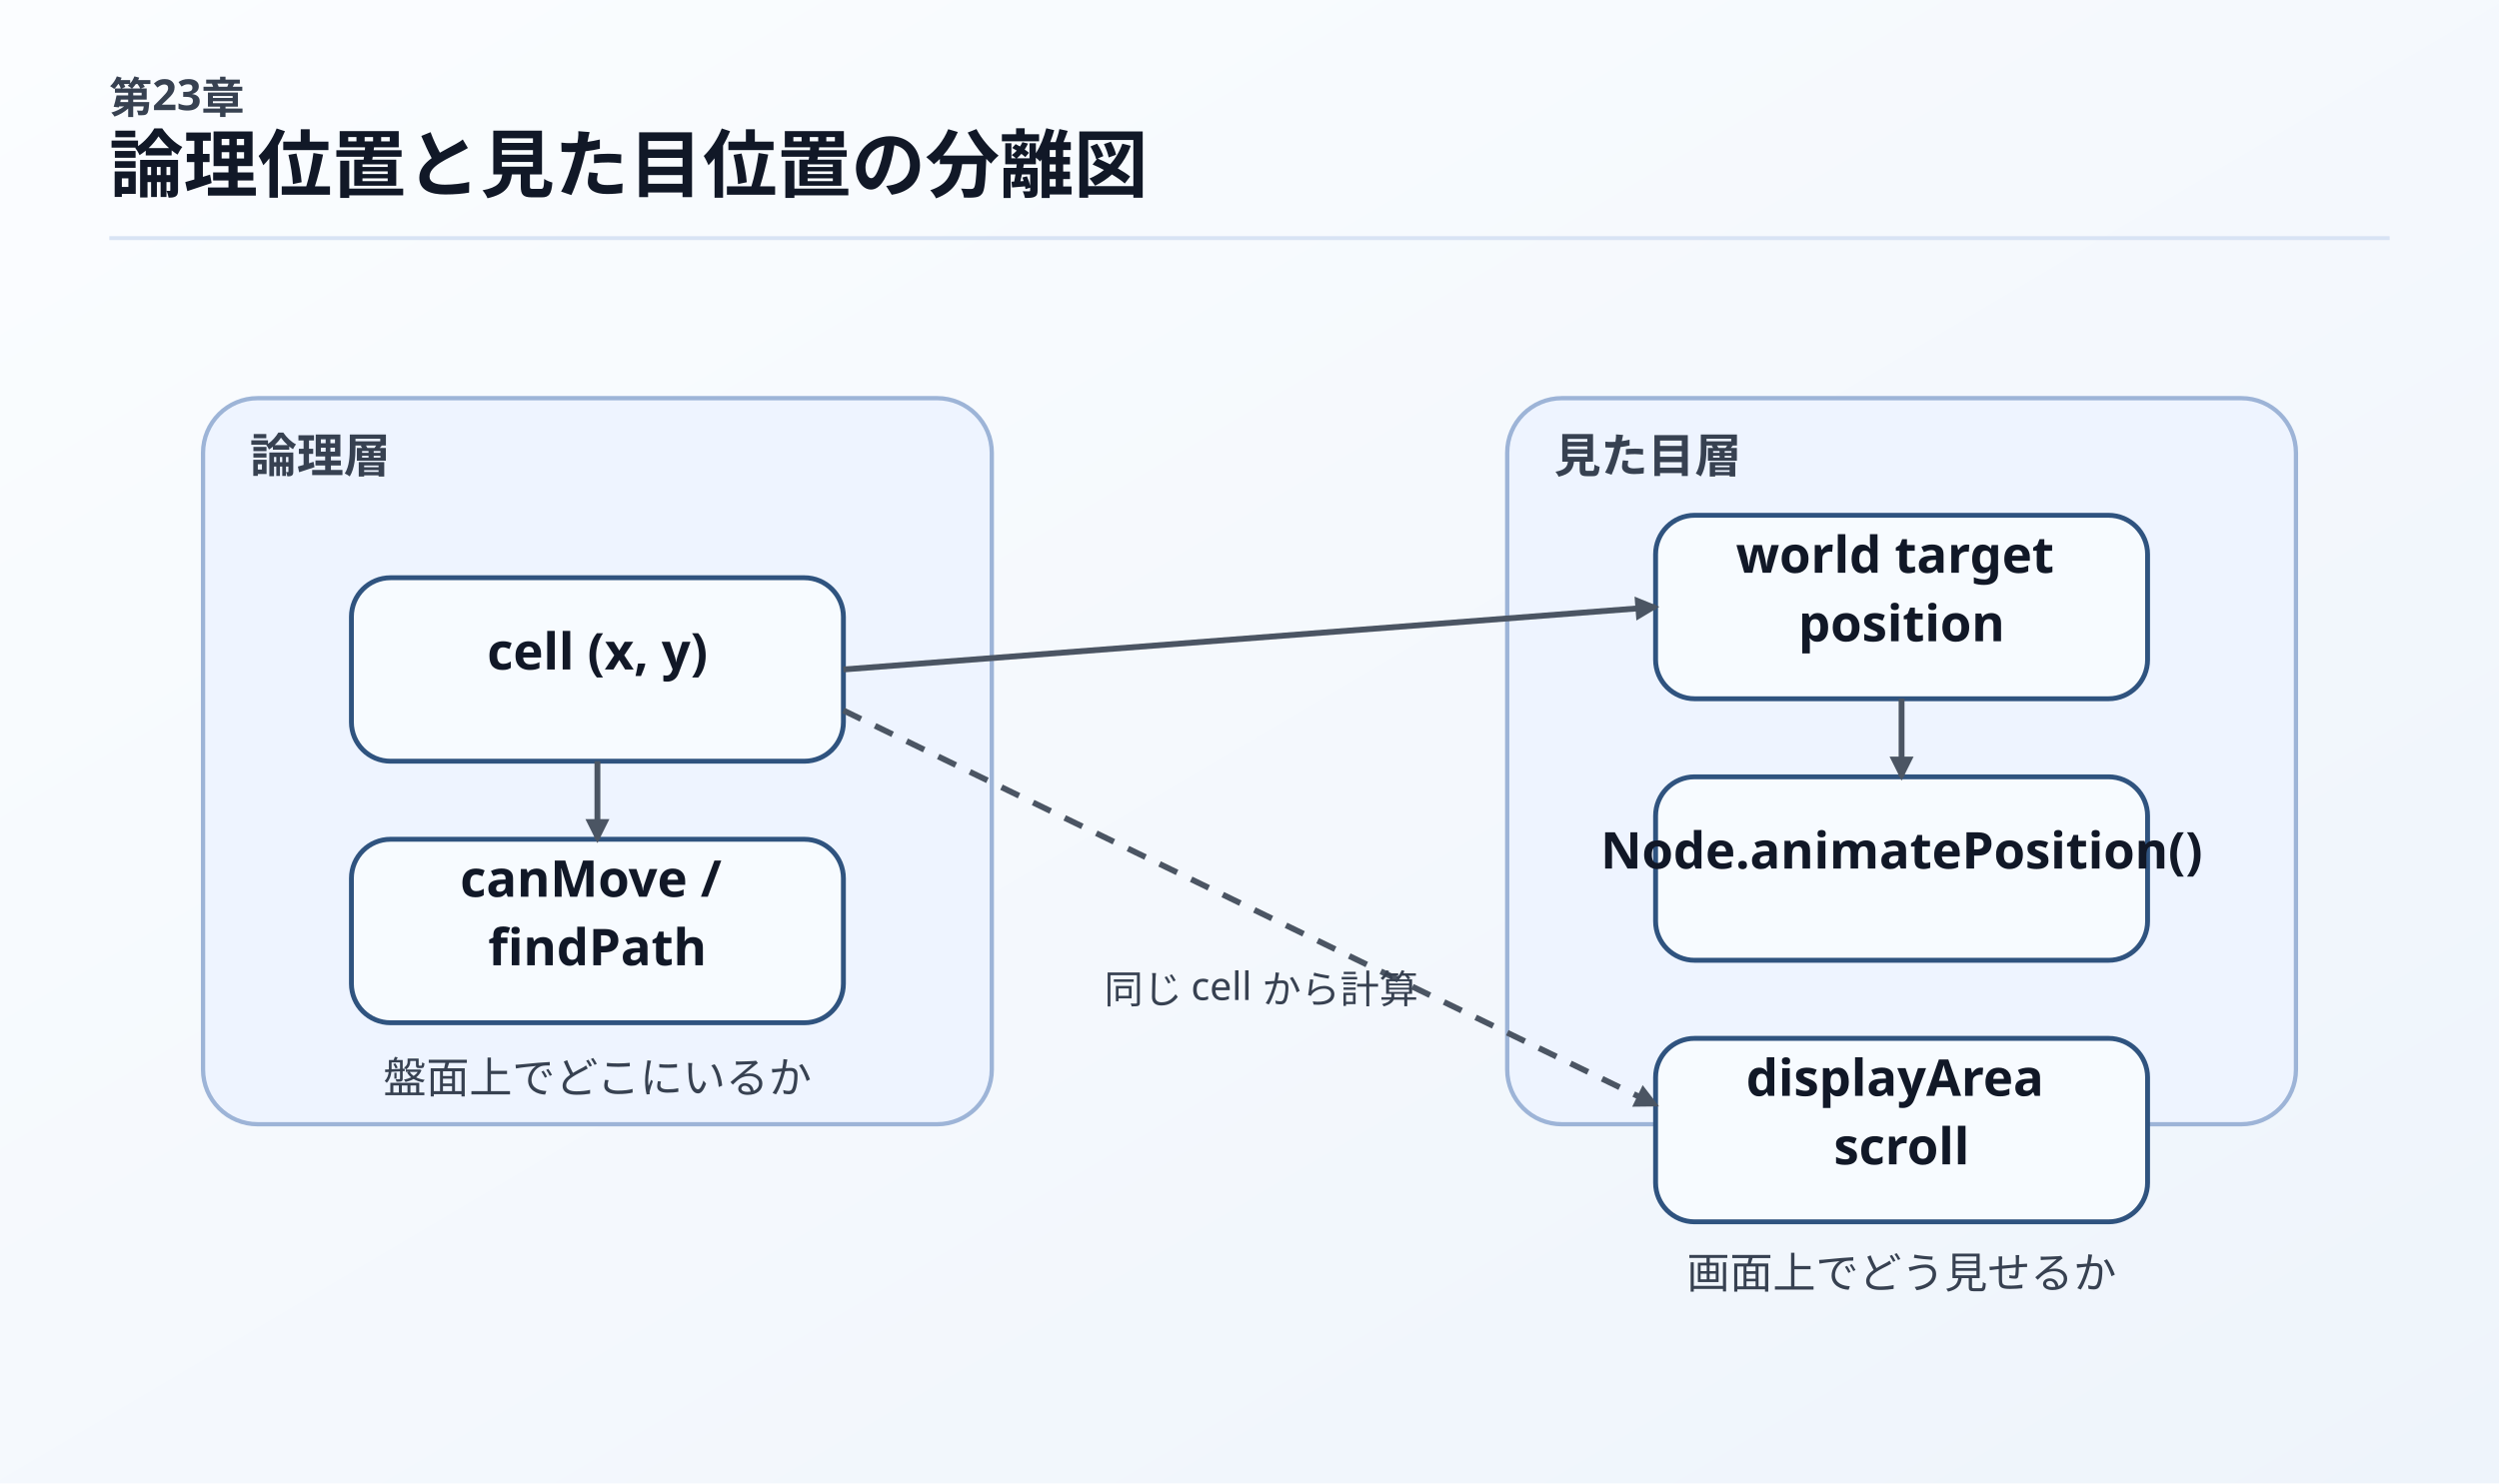
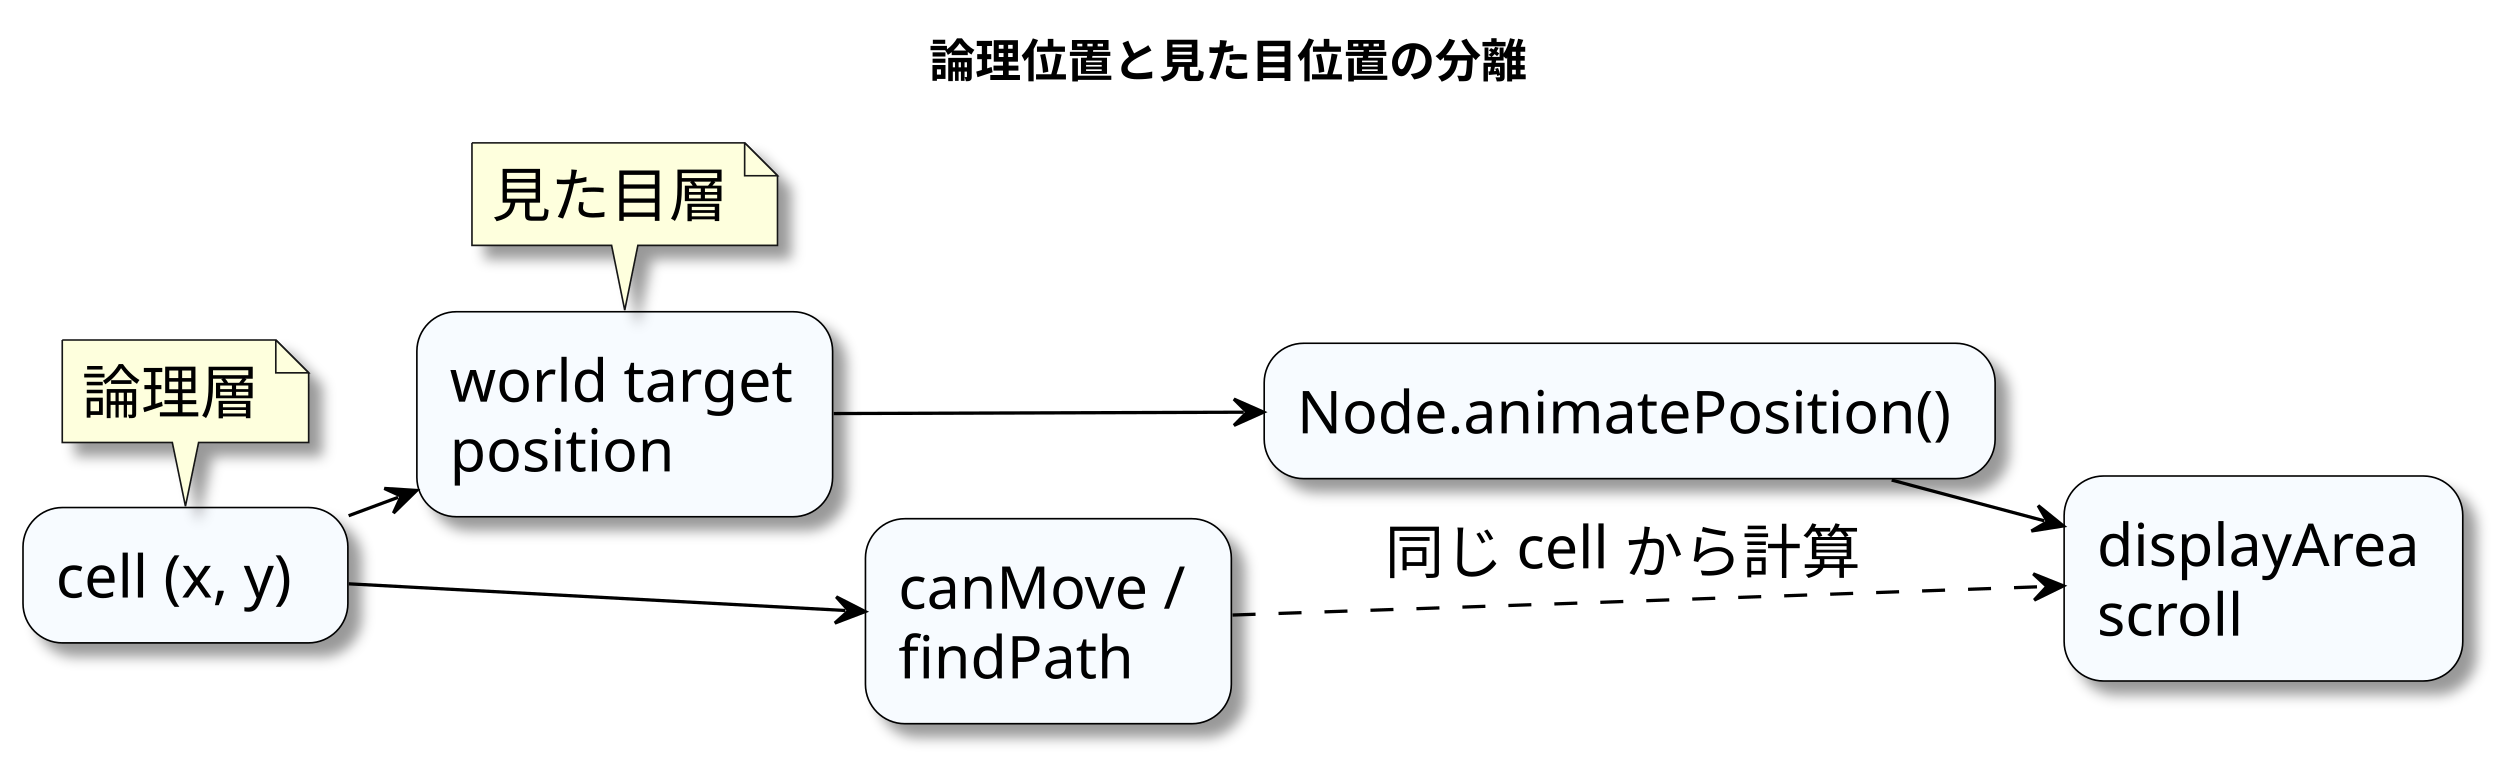
- <svg xmlns="http://www.w3.org/2000/svg" width="1280" height="760" viewBox="0 0 1280 760" role="img" aria-label="論理位置と見た目位置の分離図">
+ <svg xmlns="http://www.w3.org/2000/svg" contentStyleType="text/css" data-diagram-type="DESCRIPTION" height="362.5px" preserveAspectRatio="none" style="width:1189px;height:362px;background:#FFFFFF;" version="1.1" viewBox="0 0 1189 362" width="1189.062px" zoomAndPan="magnify">
  <defs>
-     <linearGradient id="bg" x1="0" y1="0" x2="1" y2="1">
-       <stop offset="0%" stop-color="#fbfdff" />
-       <stop offset="100%" stop-color="#eef4fb" />
-     </linearGradient>
-     <marker id="arrow" viewBox="0 0 10 10" refX="8.4" refY="5" markerWidth="4.1" markerHeight="4.1" orient="auto-start-reverse">
-       <path d="M 0 0 L 10 5 L 0 10 z" fill="context-stroke" />
-     </marker>
+     <filter height="300%" id="f5tjjw2s8bm3u" width="300%" x="-1" y="-1">
+       <feGaussianBlur result="blurOut" stdDeviation="3.125" />
+       <feColorMatrix in="blurOut" result="blurOut2" type="matrix" values="0 0 0 0 0 0 0 0 0 0 0 0 0 0 0 0 0 0 .4 0" />
+       <feOffset dx="6.25" dy="6.25" in="blurOut2" result="blurOut3" />
+       <feBlend in="SourceGraphic" in2="blurOut3" mode="normal" />
+     </filter>
  </defs>
-   <rect width="1280" height="760" fill="url(#bg)" />
-   <text x="56" y="58" text-anchor="start" font-size="22" font-weight="700" fill="#374151" font-family="'Segoe UI', 'Hiragino Sans', 'Yu Gothic UI', sans-serif">
-     <tspan x="56" dy="0">第23章</tspan>
-   </text>
-   <text x="56" y="98" text-anchor="start" font-size="38" font-weight="700" fill="#111827" font-family="'Segoe UI', 'Hiragino Sans', 'Yu Gothic UI', sans-serif">
-     <tspan x="56" dy="0">論理位置と見た目位置の分離図</tspan>
-   </text>
-   <line x1="56" y1="122" x2="1224" y2="122" stroke="#d8e3f4" stroke-width="2" />
-   <rect x="104" y="204" width="404" height="372" rx="28" ry="28" fill="#eef4ff" stroke="#9db4d7" stroke-width="2.2" />
-   <text x="128" y="242" text-anchor="start" font-size="24" font-weight="700" fill="#374151" font-family="'Segoe UI', 'Hiragino Sans', 'Yu Gothic UI', sans-serif">
-     <tspan x="128" dy="0">論理層</tspan>
-   </text>
-   <rect x="772" y="204" width="404" height="372" rx="28" ry="28" fill="#eef4ff" stroke="#9db4d7" stroke-width="2.2" />
-   <text x="796" y="242" text-anchor="start" font-size="24" font-weight="700" fill="#374151" font-family="'Segoe UI', 'Hiragino Sans', 'Yu Gothic UI', sans-serif">
-     <tspan x="796" dy="0">見た目層</tspan>
-   </text>
-   <rect x="180" y="296" width="252" height="94" rx="20" ry="20" fill="#f7fbff" stroke="#2f537f" stroke-width="2.5" />
-   <text x="306" y="343" text-anchor="middle" font-size="26" font-weight="600" fill="#111827" font-family="'Segoe UI', 'Hiragino Sans', 'Yu Gothic UI', sans-serif">
-     <tspan x="306" dy="0">cell (x, y)</tspan>
-   </text>
-   <rect x="180" y="430" width="252" height="94" rx="20" ry="20" fill="#f7fbff" stroke="#2f537f" stroke-width="2.5" />
-   <text x="306" y="477" text-anchor="middle" font-size="26" font-weight="600" fill="#111827" font-family="'Segoe UI', 'Hiragino Sans', 'Yu Gothic UI', sans-serif">
-     <tspan x="306" dy="-0.675em">canMove /</tspan>
-     <tspan x="306" dy="1.35em">findPath</tspan>
-   </text>
-   <rect x="848" y="264" width="252" height="94" rx="20" ry="20" fill="#f7fbff" stroke="#2f537f" stroke-width="2.5" />
-   <text x="974" y="311" text-anchor="middle" font-size="26" font-weight="600" fill="#111827" font-family="'Segoe UI', 'Hiragino Sans', 'Yu Gothic UI', sans-serif">
-     <tspan x="974" dy="-0.675em">world target</tspan>
-     <tspan x="974" dy="1.35em">position</tspan>
-   </text>
-   <rect x="848" y="398" width="252" height="94" rx="20" ry="20" fill="#f7fbff" stroke="#2f537f" stroke-width="2.5" />
-   <text x="974" y="445" text-anchor="middle" font-size="26" font-weight="600" fill="#111827" font-family="'Segoe UI', 'Hiragino Sans', 'Yu Gothic UI', sans-serif">
-     <tspan x="974" dy="0">Node.animatePosition()</tspan>
-   </text>
-   <rect x="848" y="532" width="252" height="94" rx="20" ry="20" fill="#f7fbff" stroke="#2f537f" stroke-width="2.5" />
-   <text x="974" y="579" text-anchor="middle" font-size="26" font-weight="600" fill="#111827" font-family="'Segoe UI', 'Hiragino Sans', 'Yu Gothic UI', sans-serif">
-     <tspan x="974" dy="-0.675em">displayArea</tspan>
-     <tspan x="974" dy="1.35em">scroll</tspan>
-   </text>
-   <line x1="306" y1="390" x2="306" y2="430" stroke="#4b5563" stroke-width="3" marker-end="url(#arrow)" />
-   <line x1="432" y1="343" x2="848" y2="311" stroke="#4b5563" stroke-width="3" marker-end="url(#arrow)" />
-   <line x1="974" y1="358" x2="974" y2="398" stroke="#4b5563" stroke-width="3" marker-end="url(#arrow)" />
-   <line x1="432" y1="364" x2="848" y2="566" stroke="#4b5563" stroke-width="3" stroke-dasharray="10 8" marker-end="url(#arrow)" />
-   <text x="646" y="514" text-anchor="middle" font-size="20" font-weight="500" fill="#374151" font-family="'Segoe UI', 'Hiragino Sans', 'Yu Gothic UI', sans-serif">
-     <tspan x="646" dy="0">同じ cell から計算</tspan>
-   </text>
-   <text x="306" y="560" text-anchor="middle" font-size="22" font-weight="500" fill="#374151" font-family="'Segoe UI', 'Hiragino Sans', 'Yu Gothic UI', sans-serif">
-     <tspan x="306" dy="0">盤面上でどこにいるか</tspan>
-   </text>
-   <text x="974" y="660" text-anchor="middle" font-size="22" font-weight="500" fill="#374151" font-family="'Segoe UI', 'Hiragino Sans', 'Yu Gothic UI', sans-serif">
-     <tspan x="974" dy="0">画面上でどう見せるか</tspan>
-   </text>
+   <g>
+     <g class="title" data-source-line="1">
+       <text fill="#000000" font-family="Yu Gothic UI" font-size="21.875" font-weight="bold" lengthAdjust="spacing" textLength="284.375" x="441.897" y="36.774">論理位置と見た目位置の分離</text>
+     </g>
+     <g class="entity" data-entity="Cell" data-source-line="19" data-uid="ent0002" id="entity_Cell">
+       <rect fill="#F7FBFF" filter="url(#f5tjjw2s8bm3u)" height="64.374" rx="18.75" ry="18.75" style="stroke:#000000;stroke-width:0.781;" width="154.517" x="10.938" y="241.388" />
+       <text fill="#000000" font-family="Yu Gothic UI" font-size="28.125" lengthAdjust="spacing" textLength="123.267" x="26.562" y="284.204">cell (x, y)</text>
+     </g>
+     <g class="entity" data-entity="Logic" data-source-line="20" data-uid="ent0003" id="entity_Logic">
+       <rect fill="#F7FBFF" filter="url(#f5tjjw2s8bm3u)" height="97.498" rx="18.75" ry="18.75" style="stroke:#000000;stroke-width:0.781;" width="174.017" x="411.609" y="246.7" />
+       <text fill="#000000" font-family="Yu Gothic UI" font-size="28.125" lengthAdjust="spacing" textLength="142.767" x="427.234" y="289.517">canMove /</text>
+       <text fill="#000000" font-family="Yu Gothic UI" font-size="28.125" lengthAdjust="spacing" textLength="112.678" x="427.234" y="322.64">findPath</text>
+     </g>
+     <g class="entity" data-entity="WorldTarget" data-source-line="21" data-uid="ent0004" id="entity_WorldTarget">
+       <rect fill="#F7FBFF" filter="url(#f5tjjw2s8bm3u)" height="97.498" rx="18.75" ry="18.75" style="stroke:#000000;stroke-width:0.781;" width="197.72" x="198.266" y="148.263" />
+       <text fill="#000000" font-family="Yu Gothic UI" font-size="28.125" lengthAdjust="spacing" textLength="166.47" x="213.891" y="191.079">world target</text>
+       <text fill="#000000" font-family="Yu Gothic UI" font-size="28.125" lengthAdjust="spacing" textLength="110.825" x="213.891" y="224.203">position</text>
+     </g>
+     <g class="entity" data-entity="AnimatePosition" data-source-line="22" data-uid="ent0005" id="entity_AnimatePosition">
+       <rect fill="#F7FBFF" filter="url(#f5tjjw2s8bm3u)" height="64.374" rx="18.75" ry="18.75" style="stroke:#000000;stroke-width:0.781;" width="347.629" x="601.25" y="163.263" />
+       <text fill="#000000" font-family="Yu Gothic UI" font-size="28.125" lengthAdjust="spacing" textLength="316.379" x="616.875" y="206.079">Node.animatePosition()</text>
+     </g>
+     <g class="entity" data-entity="DisplayArea" data-source-line="23" data-uid="ent0006" id="entity_DisplayArea">
+       <rect fill="#F7FBFF" filter="url(#f5tjjw2s8bm3u)" height="97.498" rx="18.75" ry="18.75" style="stroke:#000000;stroke-width:0.781;" width="189.59" x="981.703" y="226.388" />
+       <text fill="#000000" font-family="Yu Gothic UI" font-size="28.125" lengthAdjust="spacing" textLength="158.34" x="997.328" y="269.204">displayArea</text>
+       <text fill="#000000" font-family="Yu Gothic UI" font-size="28.125" lengthAdjust="spacing" textLength="73.787" x="997.328" y="302.328">scroll</text>
+     </g>
+     <g class="entity" data-entity="GMN12" data-source-line="32" data-uid="ent0013" id="entity_GMN12">
+       <path d="M29.609,161.7 L29.609,210.449 A0,0 0 0 0 29.609,210.449 L81.953,210.449 L88.203,240.763 L94.453,210.449 L146.797,210.449 A0,0 0 0 0 146.797,210.449 L146.797,177.325 L131.172,161.7 L29.609,161.7 A0,0 0 0 0 29.609,161.7" fill="#FEFFDD" filter="url(#f5tjjw2s8bm3u)" style="stroke:#181818;stroke-width:0.781;" />
+       <path d="M131.172,161.7 L131.172,177.325 L146.797,177.325 L131.172,161.7" fill="#FEFFDD" style="stroke:#181818;stroke-width:0.781;" />
+       <text fill="#000000" font-family="Yu Gothic UI" font-size="28.125" lengthAdjust="spacing" textLength="84.375" x="38.984" y="196.704">論理層</text>
+     </g>
+     <g class="entity" data-entity="GMN15" data-source-line="36" data-uid="ent0016" id="entity_GMN15">
+       <path d="M224.469,67.95 L224.469,116.699 A0,0 0 0 0 224.469,116.699 L290.875,116.699 L297.125,147.529 L303.375,116.699 L369.781,116.699 A0,0 0 0 0 369.781,116.699 L369.781,83.575 L354.156,67.95 L224.469,67.95 A0,0 0 0 0 224.469,67.95" fill="#FEFFDD" filter="url(#f5tjjw2s8bm3u)" style="stroke:#181818;stroke-width:0.781;" />
+       <path d="M354.156,67.95 L354.156,83.575 L369.781,83.575 L354.156,67.95" fill="#FEFFDD" style="stroke:#181818;stroke-width:0.781;" />
+       <text fill="#000000" font-family="Yu Gothic UI" font-size="28.125" lengthAdjust="spacing" textLength="112.5" x="233.844" y="102.954">見た目層</text>
+     </g>
+     <g class="link" data-entity-1="Cell" data-entity-2="Logic" data-source-line="25" data-uid="lnk7" id="link_Cell_Logic">
+       <path d="M165.891,277.669 C235.656,281.419 329.467,286.447 402.076,290.353" fill="none" id="Cell-to-Logic" style="stroke:#000000;stroke-width:1.562;" />
+       <polygon fill="#000000" points="411.438,290.857,397.731,283.86,403.636,290.437,397.06,296.342,411.438,290.857" style="stroke:#000000;stroke-width:1.562;" />
+     </g>
+     <g class="link" data-entity-1="Cell" data-entity-2="WorldTarget" data-source-line="26" data-uid="lnk8" id="link_Cell_WorldTarget">
+       <path d="M165.812,245.279 C176.344,241.372 178.492,240.557 189.352,236.526" fill="none" id="Cell-to-WorldTarget" style="stroke:#000000;stroke-width:1.562;" />
+       <polygon fill="#000000" points="198.141,233.263,182.782,232.298,190.816,235.982,187.132,244.016,198.141,233.263" style="stroke:#000000;stroke-width:1.562;" />
+     </g>
+     <g class="link" data-entity-1="Logic" data-entity-2="DisplayArea" data-source-line="27" data-uid="lnk9" id="link_Logic_DisplayArea">
+       <path d="M586.203,292.513 C676.531,289.419 822.688,284.372 948.891,279.825 C959.391,279.45 961.022,279.393 971.944,278.986" fill="none" id="Logic-to-DisplayArea" style="stroke:#000000;stroke-width:1.562;stroke-dasharray:10.938,10.938;" />
+       <polygon fill="#000000" points="981.312,278.638,967.027,272.915,973.505,278.928,967.492,285.406,981.312,278.638" style="stroke:#000000;stroke-width:1.562;" />
+       <text fill="#000000" font-family="Yu Gothic UI" font-size="28.125" lengthAdjust="spacing" textLength="232.883" x="658.656" y="272.642">同じ cell から計算</text>
+     </g>
+     <g class="link" data-entity-1="WorldTarget" data-entity-2="AnimatePosition" data-source-line="28" data-uid="lnk10" id="link_WorldTarget_AnimatePosition">
+       <path d="M396.5,196.685 C455.406,196.497 522.734,196.279 591.547,196.045" fill="none" id="WorldTarget-to-AnimatePosition" style="stroke:#000000;stroke-width:1.562;" />
+       <polygon fill="#000000" points="600.922,196.013,586.838,189.811,593.109,196.04,586.881,202.311,600.922,196.013" style="stroke:#000000;stroke-width:1.562;" />
+     </g>
+     <g class="link" data-entity-1="AnimatePosition" data-entity-2="DisplayArea" data-source-line="29" data-uid="lnk11" id="link_AnimatePosition_DisplayArea">
+       <path d="M899.688,228.325 C926.969,235.607 946.397,240.793 972.272,247.715" fill="none" id="AnimatePosition-to-DisplayArea" style="stroke:#000000;stroke-width:1.562;" />
+       <polygon fill="#000000" points="981.328,250.138,969.359,240.466,973.781,248.119,966.128,252.542,981.328,250.138" style="stroke:#000000;stroke-width:1.562;" />
+     </g>
+   </g>
</svg>
